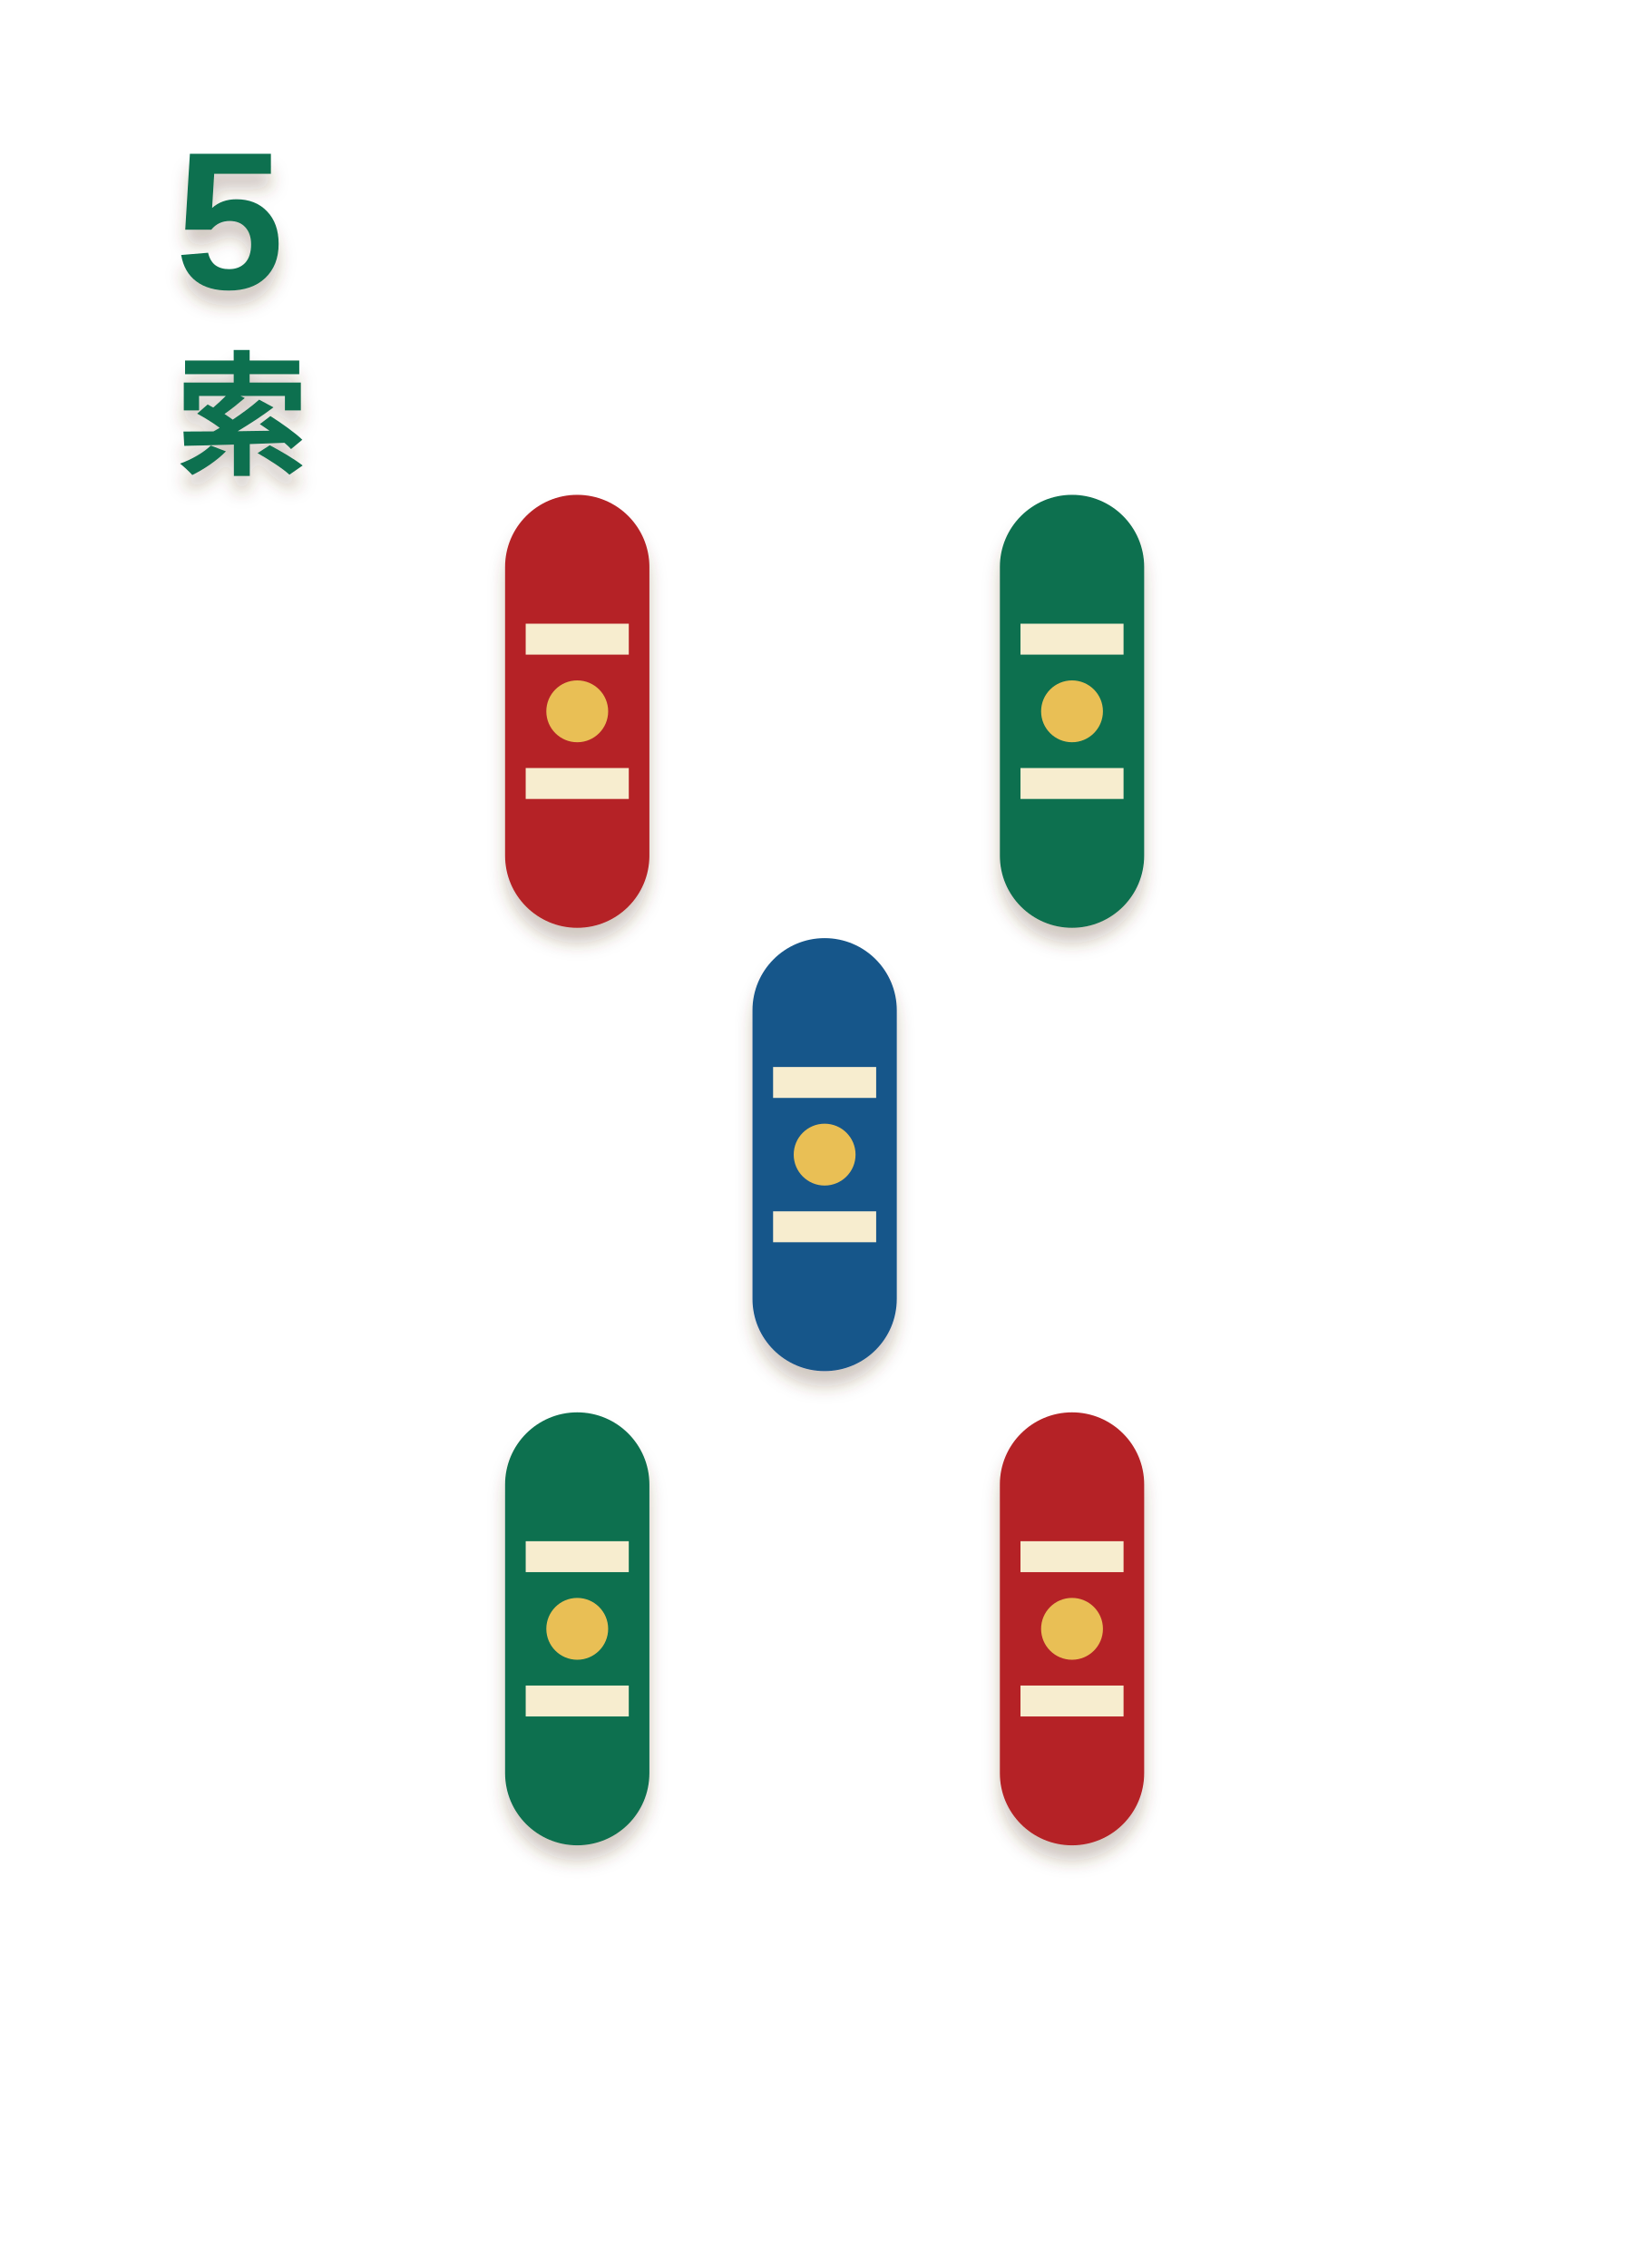
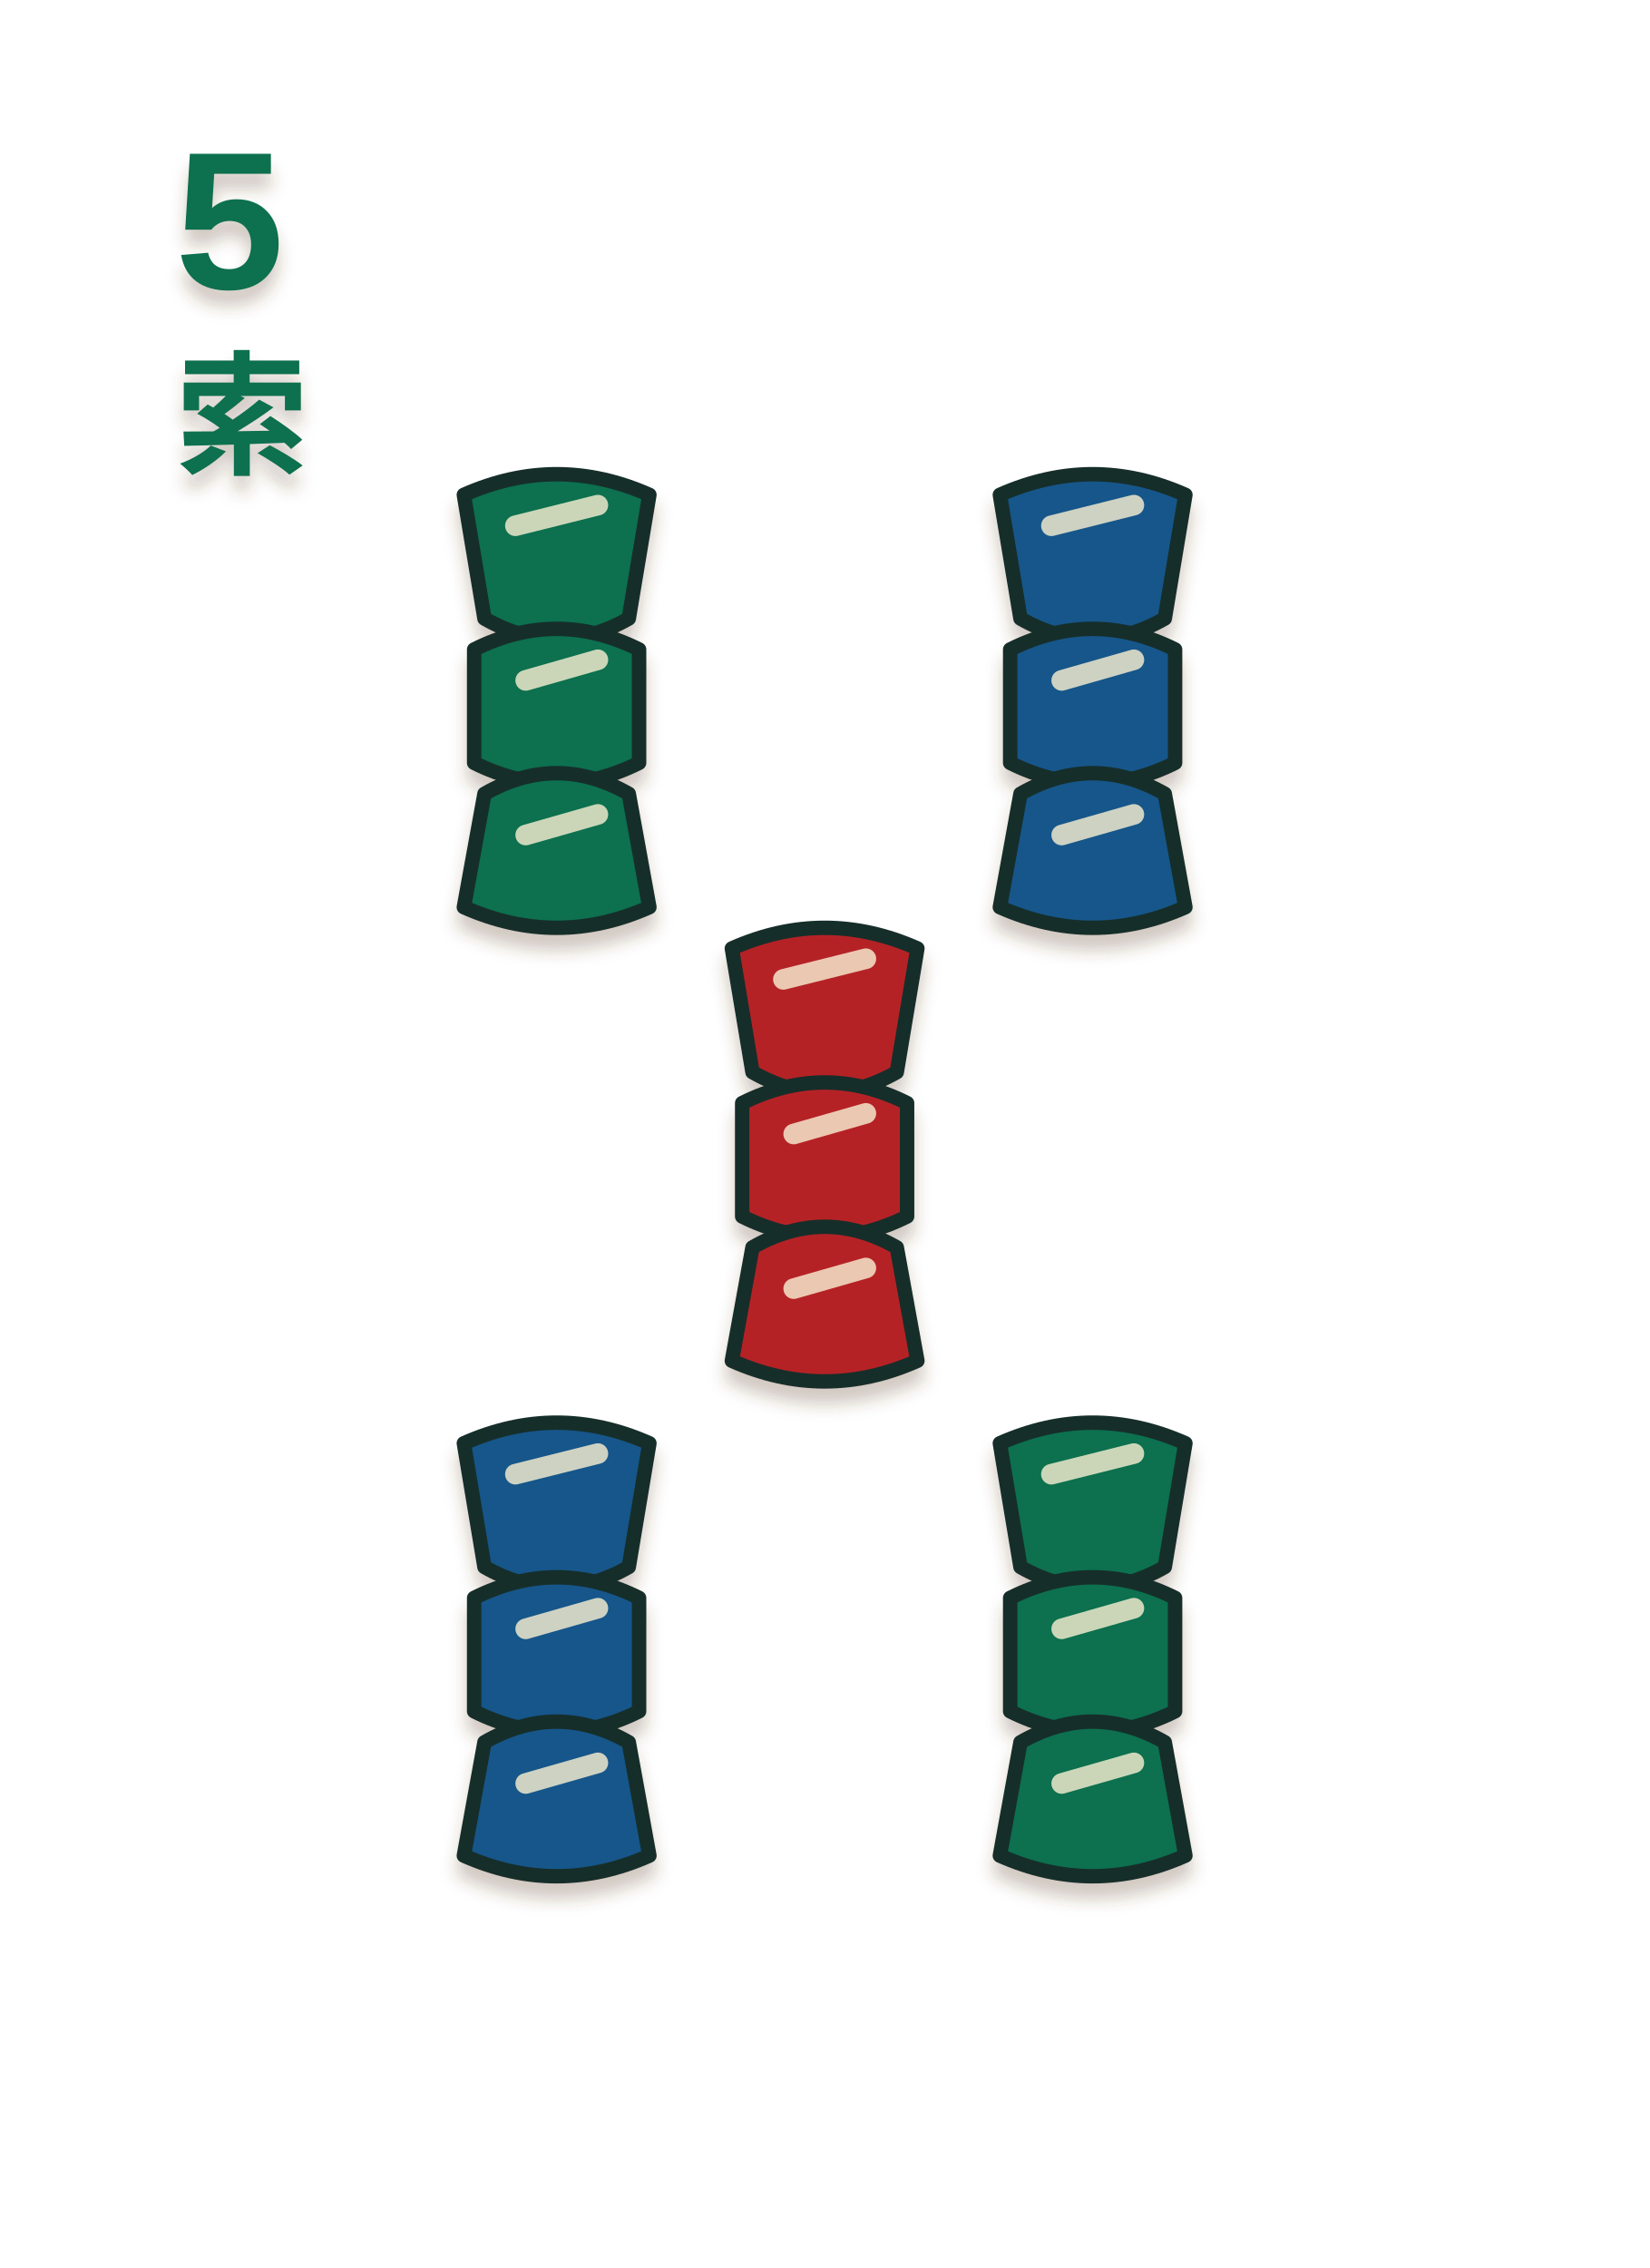
<svg xmlns="http://www.w3.org/2000/svg" viewBox="0 0 160 220">
  <defs>
    <filter id="soft">
      <feDropShadow dx="0" dy="1.5" stdDeviation=".8" flood-color="#5b3b1c" flood-opacity=".28" />
    </filter>
  </defs>
  <g filter="url(#soft)">
    <g font-family="Arial,Noto Sans TC,sans-serif" font-weight="800" fill="#08704f">
      <text x="17" y="28" font-size="19">5</text>
      <text x="17" y="45" font-size="13">索</text>
    </g>
-     <g transform="translate(56 69) scale(1)">
-       <rect x="-7" y="-21" width="14" height="42" rx="7" fill="#b52227" />
-       <path d="M-5-7H5M-5 7H5" stroke="#f7edcf" stroke-width="3" />
-       <circle r="3" fill="#e9bf55" />
+     <g transform="translate(54 68) scale(1)" stroke="#172d29" stroke-width="1.4" stroke-linejoin="round">
+       <path d="M-9-20Q0-24 9-20L7-8Q0-4-7-8Z" fill="#08704f" />
+       <path d="M-8-5Q0-9 8-5L8 6Q0 10-8 6Z" fill="#08704f" />
+       <path d="M-7 9Q0 5 7 9L9 20Q0 24-9 20Z" fill="#08704f" />
+       <path d="M-4-17L4-19M-3-2L4-4M-3 13L4 11" stroke="#f7edcf" stroke-width="2" stroke-linecap="round" opacity=".82" />
    </g>
-     <g transform="translate(104 69) scale(1)">
-       <rect x="-7" y="-21" width="14" height="42" rx="7" fill="#08704f" />
-       <path d="M-5-7H5M-5 7H5" stroke="#f7edcf" stroke-width="3" />
-       <circle r="3" fill="#e9bf55" />
+     <g transform="translate(106 68) scale(1)" stroke="#172d29" stroke-width="1.4" stroke-linejoin="round">
+       <path d="M-9-20Q0-24 9-20L7-8Q0-4-7-8Z" fill="#15568a" />
+       <path d="M-8-5Q0-9 8-5L8 6Q0 10-8 6Z" fill="#15568a" />
+       <path d="M-7 9Q0 5 7 9L9 20Q0 24-9 20Z" fill="#15568a" />
+       <path d="M-4-17L4-19M-3-2L4-4M-3 13L4 11" stroke="#f7edcf" stroke-width="2" stroke-linecap="round" opacity=".82" />
    </g>
-     <g transform="translate(80 112) scale(1)">
-       <rect x="-7" y="-21" width="14" height="42" rx="7" fill="#15568a" />
-       <path d="M-5-7H5M-5 7H5" stroke="#f7edcf" stroke-width="3" />
-       <circle r="3" fill="#e9bf55" />
+     <g transform="translate(80 112) scale(1)" stroke="#172d29" stroke-width="1.4" stroke-linejoin="round">
+       <path d="M-9-20Q0-24 9-20L7-8Q0-4-7-8Z" fill="#b52227" />
+       <path d="M-8-5Q0-9 8-5L8 6Q0 10-8 6Z" fill="#b52227" />
+       <path d="M-7 9Q0 5 7 9L9 20Q0 24-9 20Z" fill="#b52227" />
+       <path d="M-4-17L4-19M-3-2L4-4M-3 13L4 11" stroke="#f7edcf" stroke-width="2" stroke-linecap="round" opacity=".82" />
    </g>
-     <g transform="translate(56 158) scale(1)">
-       <rect x="-7" y="-21" width="14" height="42" rx="7" fill="#08704f" />
-       <path d="M-5-7H5M-5 7H5" stroke="#f7edcf" stroke-width="3" />
-       <circle r="3" fill="#e9bf55" />
+     <g transform="translate(54 160) scale(1)" stroke="#172d29" stroke-width="1.4" stroke-linejoin="round">
+       <path d="M-9-20Q0-24 9-20L7-8Q0-4-7-8Z" fill="#15568a" />
+       <path d="M-8-5Q0-9 8-5L8 6Q0 10-8 6Z" fill="#15568a" />
+       <path d="M-7 9Q0 5 7 9L9 20Q0 24-9 20Z" fill="#15568a" />
+       <path d="M-4-17L4-19M-3-2L4-4M-3 13L4 11" stroke="#f7edcf" stroke-width="2" stroke-linecap="round" opacity=".82" />
    </g>
-     <g transform="translate(104 158) scale(1)">
-       <rect x="-7" y="-21" width="14" height="42" rx="7" fill="#b52227" />
-       <path d="M-5-7H5M-5 7H5" stroke="#f7edcf" stroke-width="3" />
-       <circle r="3" fill="#e9bf55" />
+     <g transform="translate(106 160) scale(1)" stroke="#172d29" stroke-width="1.4" stroke-linejoin="round">
+       <path d="M-9-20Q0-24 9-20L7-8Q0-4-7-8Z" fill="#08704f" />
+       <path d="M-8-5Q0-9 8-5L8 6Q0 10-8 6Z" fill="#08704f" />
+       <path d="M-7 9Q0 5 7 9L9 20Q0 24-9 20Z" fill="#08704f" />
+       <path d="M-4-17L4-19M-3-2L4-4M-3 13L4 11" stroke="#f7edcf" stroke-width="2" stroke-linecap="round" opacity=".82" />
    </g>
  </g>
</svg>
